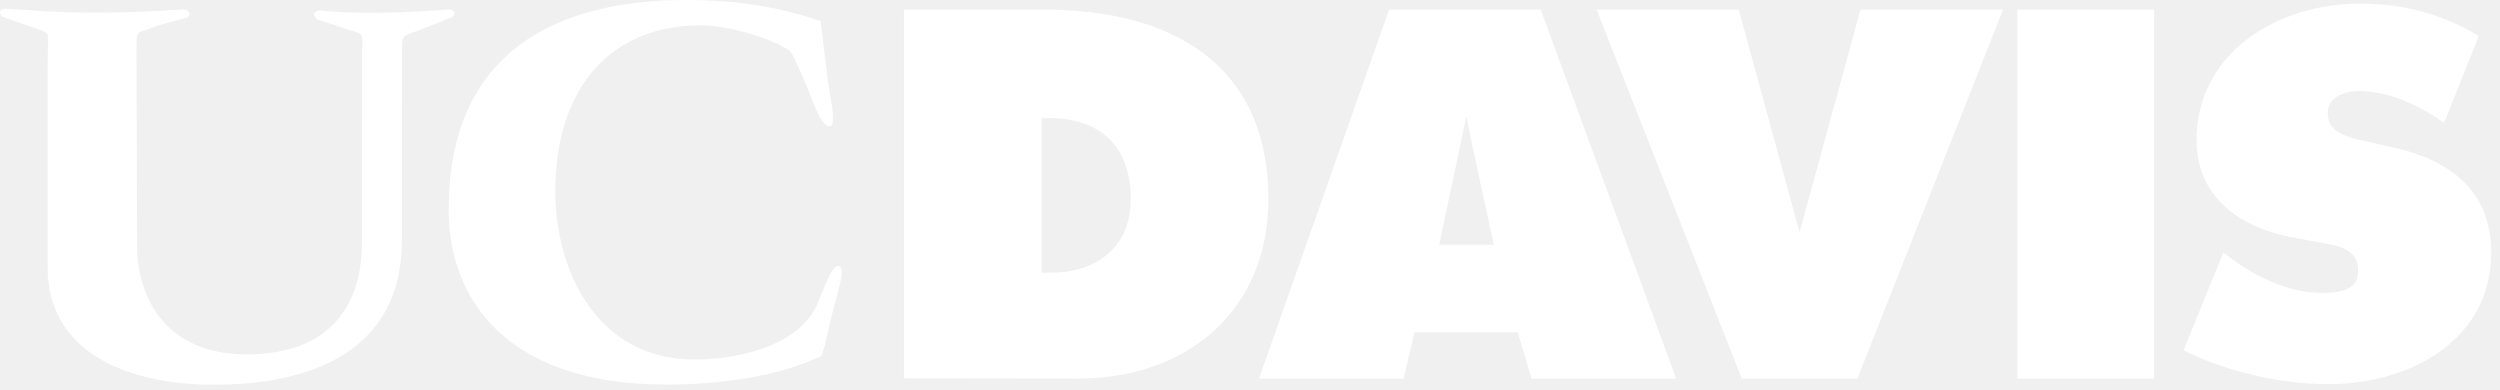
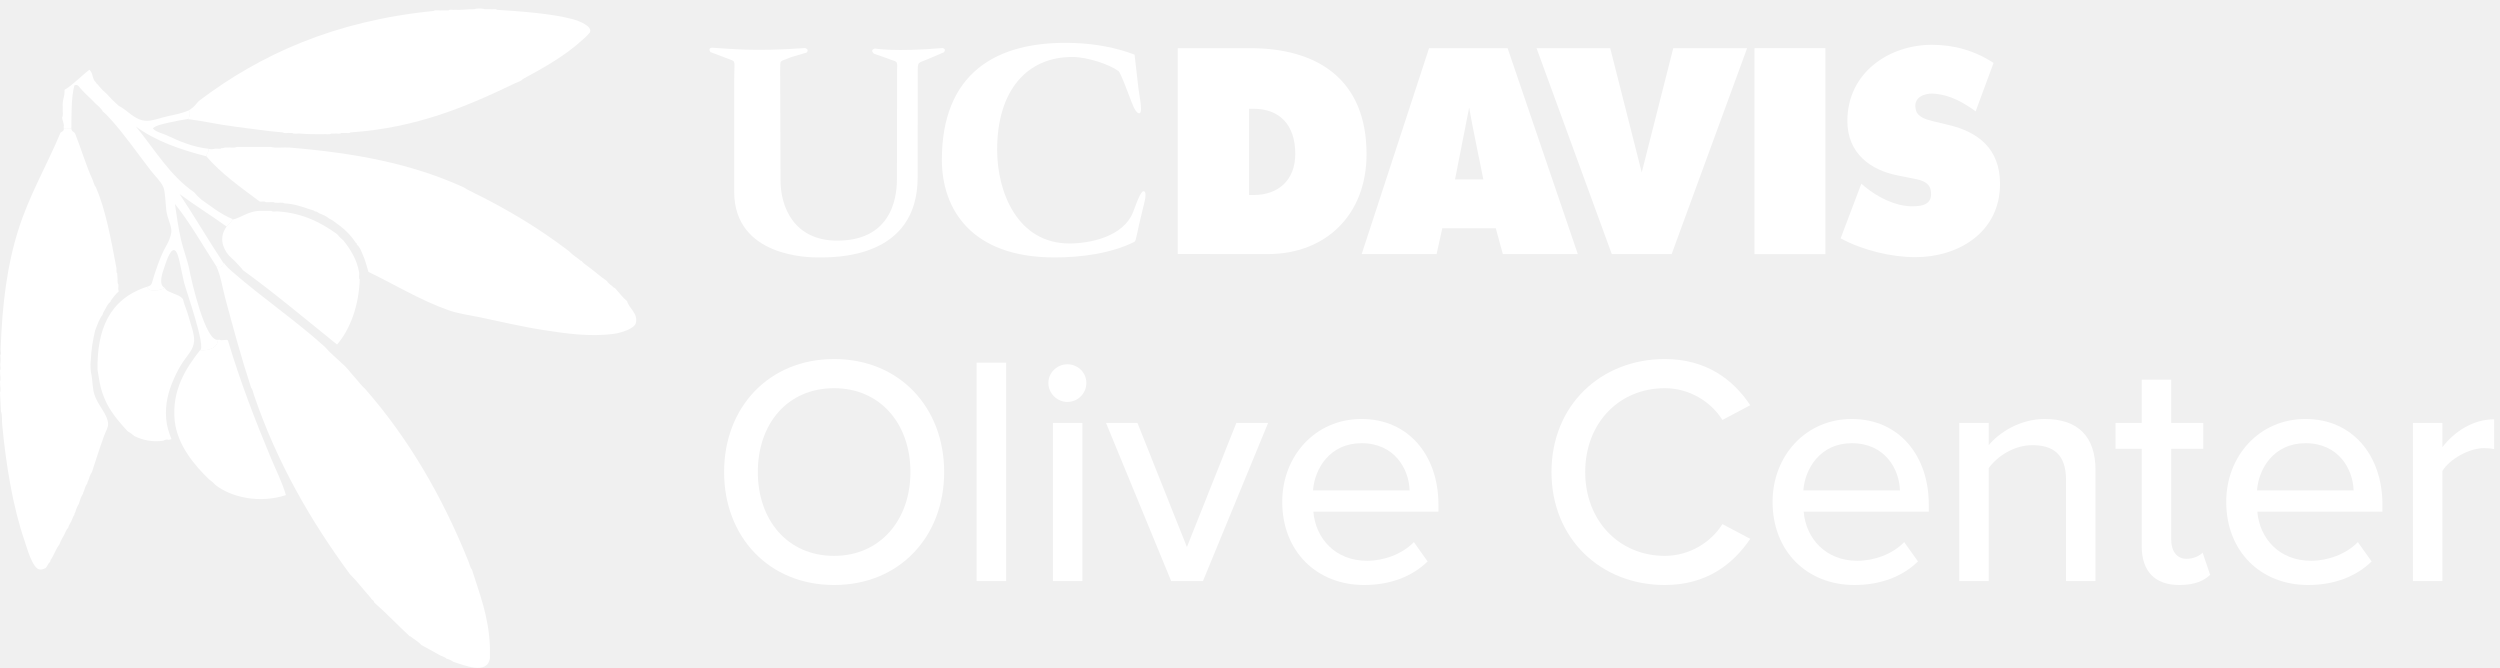
- <svg xmlns="http://www.w3.org/2000/svg" width="154px" height="24px" viewBox="0 0 154 24" version="1.1">
+ <svg xmlns="http://www.w3.org/2000/svg" width="277px" height="74px" viewBox="0 0 277 74" version="1.1">
  <defs />
  <g id="Page-1" stroke="none" stroke-width="1" fill="none" fill-rule="evenodd">
-     <g id="home" transform="translate(-105, -48)" fill-rule="nonzero" fill="#FFFFFF">
-       <g id="site_logo" transform="translate(105, 41)">
-         <g id="UCDAVIS" transform="translate(0, 7)">
-           <path d="M90.333,7.153 L90.333,7.153 C90.488,8.122 92.023,15.077 92.023,15.077 L88.654,15.077 L90.333,7.153 Z M77.553,23.323 L86.463,23.323 L87.135,20.467 L93.494,20.467 L94.343,23.323 L103.253,23.323 L94.908,0.593 L85.567,0.593 L77.553,23.323 Z" id="Shape" />
-           <path d="M55.681,0.592 L64.311,0.592 C72.148,0.592 78.133,3.93 78.133,12.282 C78.133,19.013 73.253,23.32 66.401,23.32 L55.681,23.307 L55.681,0.592 Z M64.158,16.795 L64.735,16.795 C67.563,16.795 69.656,15.222 69.656,12.256 C69.656,9.061 67.799,7.279 64.693,7.279 L64.158,7.279 L64.158,16.795 Z" id="Shape" />
-           <path d="M50.551,1.304 L51.005,5.036 C51.114,5.921 51.659,8.044 50.988,7.759 C50.565,7.582 50.218,6.622 49.874,5.766 C49.699,5.333 48.864,3.281 48.645,3.128 C47.594,2.394 44.96,1.568 43.18,1.561 C37.777,1.542 34.208,5.239 34.208,11.797 C34.208,16.5 36.635,22.149 42.812,22.149 C45.023,22.149 49.259,21.498 50.411,18.579 C50.931,17.258 51.409,16.081 51.755,16.44 C52.01,16.698 51.679,17.758 51.525,18.328 C50.798,21.036 50.756,21.856 50.528,21.963 C47.738,23.26 44.159,23.688 41.027,23.688 C31.075,23.688 27.636,18.297 27.636,12.908 C27.636,3.556 33.824,-0.317 43.421,0.02 C45.846,0.105 48.275,0.51 50.551,1.304" id="Shape" />
-           <path d="M21.153,1.719 L19.558,1.203 C19.021,0.755 19.674,0.63 19.674,0.63 C19.674,0.63 21.975,1.027 27.715,0.577 C27.715,0.577 28.218,0.668 27.873,1.045 L25.988,1.794 C24.764,2.29 24.764,2.004 24.764,3.251 L24.753,14.835 C24.753,23.893 14.824,23.69 12.891,23.69 C11.97,23.69 2.934,23.69 2.934,16.417 L2.934,4.157 C2.934,2.017 3.178,2.077 2.416,1.825 L0.109,1.021 C0.109,1.021 -0.281,0.511 0.413,0.542 C2.296,0.63 5.023,1.005 11.359,0.577 C11.359,0.577 11.915,0.702 11.551,1.079 L9.708,1.576 C8.25,2.183 8.442,1.719 8.405,3.108 L8.448,15.198 C8.448,18.163 10.09,21.832 15.193,21.832 C22.229,21.832 22.293,16.182 22.293,14.927 L22.307,2.954 C22.382,1.825 22.227,2.146 21.153,1.719" id="Shape" />
-           <path d="M134.506,21.577 L136.961,15.549 L137.393,15.887 C138.9,17.031 140.948,18.003 142.879,18.042 C144.607,18.076 145.449,17.649 145.222,16.296 C145.047,15.279 143.816,15.104 143.048,14.961 L141.356,14.648 C138.068,14.078 135.307,12.197 135.307,8.633 C135.307,3.243 140.313,0.222 145.349,0.222 C147.997,0.222 150.421,0.844 152.694,2.216 L150.559,7.562 C149.39,6.78 147.618,5.678 145.379,5.601 C144.637,5.575 142.952,5.937 143.491,7.525 C143.724,8.202 144.769,8.488 145.412,8.632 L147.317,9.06 C150.883,9.831 153.458,11.713 153.458,15.557 C153.458,20.98 148.423,23.663 143.419,23.663 C140.5,23.663 137.118,22.891 134.506,21.577" id="Shape" />
-           <rect id="Rectangle-path" x="124.269" y="0.593" width="8.426" height="22.73" />
-           <polygon id="Shape" points="114.607 0.592 123.387 0.592 114.418 23.32 107.293 23.32 98.351 0.592 107.105 0.592 110.854 14.307" />
-         </g>
+     <g id="home" transform="translate(-109, -28)" fill="#FFFFFF">
+       <g id="Group-2" transform="translate(109, 28)">
+         <path d="M215.877,13.841 L214.105,13.413 C213.502,13.265 212.528,12.98 212.317,12.306 C211.808,10.704 213.381,10.348 214.069,10.37 C216.159,10.447 217.815,11.551 218.902,12.338 L220.887,6.972 C218.771,5.596 216.511,4.965 214.045,4.965 C209.355,4.965 204.688,8.005 204.688,13.413 C204.688,16.985 207.264,18.872 210.323,19.449 L211.896,19.763 C212.617,19.906 213.764,20.084 213.928,21.108 C214.138,22.463 213.349,22.892 211.741,22.856 C209.94,22.815 208.039,21.845 206.633,20.693 L206.236,20.355 L203.942,26.408 C206.376,27.723 209.521,28.494 212.245,28.494 C216.909,28.494 221.603,25.805 221.603,20.368 C221.603,16.503 219.203,14.614 215.877,13.841" id="Fill-1" />
+         <polygon id="Fill-2" points="194.398 28.156 202.255 28.156 202.255 5.337 194.398 5.337" />
+         <polyline id="Fill-3" points="181.904 19.105 178.411 5.337 170.248 5.337 178.586 28.152 185.22 28.152 193.581 5.337 185.396 5.337 181.904 19.105" />
+         <path d="M161.217,19.878 L162.783,11.92 C162.922,12.897 164.355,19.878 164.355,19.878 L161.217,19.878 Z M158.34,5.337 L150.874,28.152 L159.174,28.152 L159.807,25.289 L165.732,25.289 L166.513,28.152 L174.821,28.152 L167.043,5.337 L158.34,5.337 Z" id="Fill-4" />
+         <path d="M138.93,21.605 L138.394,21.605 L138.394,12.053 L138.899,12.053 C141.785,12.053 143.516,13.841 143.516,17.046 C143.516,20.024 141.564,21.605 138.93,21.605 Z M138.535,5.337 L130.495,5.337 L130.495,28.144 L140.48,28.152 C146.866,28.152 151.414,23.831 151.414,17.078 C151.414,8.691 145.834,5.337 138.535,5.337 Z" id="Fill-5" />
+         <path d="M125.586,23.394 C124.51,26.327 120.559,26.978 118.502,26.978 C112.746,26.978 110.483,21.312 110.483,16.589 C110.483,10.002 113.813,6.292 118.844,6.312 C120.504,6.32 122.955,7.147 123.939,7.884 C124.142,8.038 124.922,10.097 125.081,10.528 C125.405,11.39 125.732,12.359 126.119,12.532 C126.741,12.82 126.241,10.686 126.139,9.795 L125.71,6.053 C123.595,5.252 121.332,4.855 119.074,4.767 C110.128,4.431 104.359,8.317 104.359,17.705 C104.359,23.115 107.564,28.524 116.837,28.524 C119.76,28.524 123.093,28.093 125.694,26.796 C125.902,26.687 125.938,25.864 126.624,23.145 C126.765,22.571 127.076,21.509 126.838,21.249 C126.52,20.892 126.071,22.071 125.586,23.394" id="Fill-6" />
+         <path d="M104.437,5.323 C99.09,5.778 96.941,5.377 96.941,5.377 C96.941,5.377 96.336,5.505 96.834,5.948 L98.321,6.47 C99.324,6.903 99.466,6.581 99.397,7.707 L99.382,19.73 C99.382,20.995 99.324,26.663 92.765,26.663 C88.013,26.663 86.484,22.977 86.484,20.003 L86.441,7.866 C86.479,6.47 86.296,6.939 87.658,6.328 L89.376,5.825 C89.717,5.448 89.195,5.323 89.195,5.323 C83.294,5.749 80.749,5.377 78.999,5.289 C78.351,5.252 78.713,5.77 78.713,5.77 L80.862,6.581 C81.574,6.83 81.347,6.771 81.347,8.919 L81.347,21.227 C81.347,28.524 89.763,28.524 90.62,28.524 C92.421,28.524 101.677,28.726 101.677,19.635 L101.686,8.007 C101.686,6.755 101.686,7.048 102.828,6.542 L104.583,5.792 C104.906,5.415 104.437,5.323 104.437,5.323" id="Fill-7" />
+         <path d="M92.422,43.012 C87.233,43.012 83.968,46.967 83.968,52.301 C83.968,57.599 87.233,61.59 92.422,61.59 C97.538,61.59 100.876,57.599 100.876,52.301 C100.876,46.967 97.538,43.012 92.422,43.012 Z M92.422,39.782 C99.643,39.782 104.614,45.116 104.614,52.301 C104.614,59.485 99.643,64.819 92.422,64.819 C85.201,64.819 80.23,59.485 80.23,52.301 C80.23,45.116 85.201,39.782 92.422,39.782 Z" id="Fill-8" />
+         <polygon id="Fill-9" points="108.211 64.384 111.478 64.384 111.478 40.182 108.211 40.182" />
+         <path d="M116.668,64.383 L119.933,64.383 L119.933,46.858 L116.668,46.858 L116.668,64.383 Z M116.159,42.432 C116.159,41.27 117.139,40.363 118.264,40.363 C119.425,40.363 120.368,41.27 120.368,42.432 C120.368,43.593 119.425,44.536 118.264,44.536 C117.139,44.536 116.159,43.593 116.159,42.432 Z" id="Fill-10" />
+         <polyline id="Fill-11" points="122.546 46.858 126.03 46.858 131.509 60.61 136.988 46.858 140.508 46.858 133.287 64.384 129.767 64.384 122.546 46.858" />
+         <path d="M145.482,54.333 L156.187,54.333 C156.114,52.011 154.554,49.107 150.853,49.107 C147.333,49.107 145.664,51.938 145.482,54.333 Z M150.853,46.423 C156.114,46.423 159.379,50.523 159.379,55.893 L159.379,56.691 L145.519,56.691 C145.772,59.667 147.95,62.135 151.469,62.135 C153.32,62.135 155.352,61.408 156.658,60.066 L158.182,62.207 C156.44,63.912 153.973,64.819 151.143,64.819 C145.917,64.819 142.071,61.118 142.071,55.602 C142.071,50.523 145.736,46.423 150.853,46.423 Z" id="Fill-12" />
+         <path d="M171.904,52.301 C171.904,44.862 177.418,39.782 184.459,39.782 C189.067,39.782 192.042,42.068 193.929,44.898 L190.844,46.531 C189.575,44.5 187.179,43.012 184.459,43.012 C179.415,43.012 175.641,46.858 175.641,52.301 C175.641,57.707 179.415,61.59 184.459,61.59 C187.179,61.59 189.575,60.102 190.844,58.07 L193.929,59.703 C192.005,62.533 189.067,64.819 184.459,64.819 C177.418,64.819 171.904,59.739 171.904,52.301" id="Fill-13" />
+         <path d="M199.811,54.333 L210.515,54.333 C210.443,52.011 208.882,49.107 205.181,49.107 C201.662,49.107 199.993,51.938 199.811,54.333 Z M205.181,46.423 C210.443,46.423 213.709,50.523 213.709,55.893 L213.709,56.691 L199.847,56.691 C200.101,59.667 202.279,62.135 205.798,62.135 C207.649,62.135 209.681,61.408 210.987,60.066 L212.511,62.207 C210.769,63.912 208.302,64.819 205.472,64.819 C200.247,64.819 196.401,61.118 196.401,55.602 C196.401,50.523 200.065,46.423 205.181,46.423 Z" id="Fill-14" />
+         <path d="M228.916,53.172 C228.916,50.268 227.428,49.325 225.178,49.325 C223.146,49.325 221.295,50.559 220.352,51.865 L220.352,64.384 L217.086,64.384 L217.086,46.858 L220.352,46.858 L220.352,49.325 C221.513,47.91 223.835,46.423 226.557,46.423 C230.258,46.423 232.181,48.382 232.181,52.083 L232.181,64.384 L228.916,64.384 L228.916,53.172" id="Fill-15" />
+         <path d="M237.301,60.502 L237.301,49.725 L234.399,49.725 L234.399,46.858 L237.301,46.858 L237.301,42.068 L240.567,42.068 L240.567,46.858 L244.123,46.858 L244.123,49.725 L240.567,49.725 L240.567,59.775 C240.567,61.01 241.148,61.917 242.272,61.917 C243.035,61.917 243.724,61.59 244.05,61.227 L244.885,63.694 C244.196,64.348 243.179,64.819 241.474,64.819 C238.716,64.819 237.301,63.259 237.301,60.502" id="Fill-16" />
+         <path d="M250.076,54.333 L260.78,54.333 C260.708,52.011 259.147,49.107 255.446,49.107 C251.926,49.107 250.257,51.938 250.076,54.333 Z M255.446,46.423 C260.708,46.423 263.973,50.523 263.973,55.893 L263.973,56.691 L250.112,56.691 C250.367,59.667 252.543,62.135 256.063,62.135 C257.914,62.135 259.946,61.408 261.251,60.066 L262.776,62.207 C261.034,63.912 258.567,64.819 255.737,64.819 C250.511,64.819 246.666,61.118 246.666,55.602 C246.666,50.523 250.33,46.423 255.446,46.423 Z" id="Fill-17" />
+         <path d="M267.351,46.858 L270.617,46.858 L270.617,49.543 C271.96,47.802 274.028,46.459 276.35,46.459 L276.35,49.761 C276.024,49.688 275.661,49.652 275.225,49.652 C273.592,49.652 271.379,50.886 270.617,52.192 L270.617,64.384 L267.351,64.384 L267.351,46.858" id="Fill-18" />
+         <path d="M24.727,29.097 C24.85,29.632 24.222,29.716 23.954,29.484 C24.465,30.538 24.613,31.742 24.92,32.896 C25.793,36.176 26.759,39.717 27.817,42.941 C27.999,43.146 28.039,43.492 28.141,43.778 C30.725,51.346 34.463,57.758 38.764,63.61 C39.597,64.431 40.299,65.38 41.083,66.249 C41.164,66.469 41.439,66.494 41.468,66.765 C42.831,67.957 44.068,69.274 45.397,70.499 L45.46,70.499 C45.861,70.829 46.346,71.074 46.684,71.466 C47.315,71.801 47.925,72.155 48.552,72.496 C48.84,72.701 49.282,72.753 49.517,73.011 L49.581,73.011 C49.832,73.082 50.047,73.19 50.226,73.332 C51.422,73.68 53.95,74.833 54.282,72.947 L54.282,71.659 C54.153,68.268 53.124,65.777 52.287,63.094 C52.082,62.87 52.027,62.495 51.9,62.193 C48.979,54.919 45.2,48.502 40.439,43.069 C39.993,42.699 39.676,42.201 39.278,41.781 C38.824,41.292 38.453,40.72 37.927,40.3 C37.285,39.677 36.577,39.118 35.996,38.434 C32.725,35.48 29.011,32.969 25.693,30.063 C25.409,29.832 25.15,29.575 24.92,29.29 C24.885,29.197 24.82,29.134 24.727,29.097" id="Fill-20" />
+         <path d="M7.07,14.225 C7.104,14.52 6.877,14.582 6.708,14.695 C5.226,18.253 3.272,21.558 2.038,25.444 C0.799,29.346 0.246,33.649 0.073,38.634 C0.044,38.853 0.187,39.228 0.045,39.346 C0.073,39.698 0.088,40.037 0.03,40.312 C0.001,40.532 0.144,40.906 0.002,41.023 C0.007,41.109 0.011,41.194 0.016,41.28 C-0.01,41.584 0.139,42.046 0.001,42.248 C0.004,42.312 0.007,42.377 0.011,42.441 C-0.014,42.765 0.138,43.25 0,43.473 C0.002,43.538 0.006,43.602 0.01,43.666 C0.038,44.202 0.065,44.738 0.093,45.274 C0.098,45.381 0.103,45.488 0.109,45.595 C0.278,45.975 0.186,46.643 0.253,47.136 C0.651,51.41 1.419,56.138 2.714,59.903 C2.974,60.657 3.609,63.062 4.428,63.103 C4.704,63.118 4.831,63.03 5.063,62.942 C5.247,62.741 5.314,62.432 5.545,62.273 C5.566,62.006 5.75,61.885 5.836,61.677 C6.079,61.201 6.291,60.697 6.604,60.284 C6.719,59.878 6.956,59.58 7.128,59.226 C7.257,58.974 7.343,58.682 7.543,58.496 C7.629,58.226 7.762,57.999 7.893,57.768 C8.017,57.533 8.078,57.242 8.241,57.04 C8.223,56.881 8.332,56.835 8.354,56.712 C8.45,56.37 8.585,56.063 8.757,55.788 C8.734,55.686 8.812,55.674 8.812,55.593 C8.909,55.251 9.042,54.943 9.215,54.668 C9.198,54.51 9.307,54.465 9.328,54.342 C9.406,54.042 9.52,53.779 9.674,53.55 C9.68,53.351 9.798,53.253 9.844,53.089 C9.92,52.791 10.036,52.528 10.19,52.297 C10.629,50.966 11.03,49.671 11.531,48.295 C11.697,47.842 11.992,47.376 11.98,46.983 C11.945,45.899 10.825,44.907 10.457,43.708 C10.256,43.057 10.274,42.45 10.159,41.662 C10.028,41.216 9.982,40.318 10.066,39.86 C10.115,38.679 10.303,37.622 10.543,36.613 C10.78,36.009 10.977,35.369 11.357,34.894 C11.413,34.597 11.593,34.412 11.707,34.167 C11.85,33.887 12,33.615 12.249,33.431 C12.248,33.408 12.247,33.387 12.246,33.366 C12.516,32.975 12.798,32.597 13.157,32.288 C13.04,31.998 13.153,31.872 13.117,31.516 C12.962,31.372 13.065,30.939 13.011,30.683 C13.003,30.555 12.997,30.426 12.991,30.298 C12.839,30.215 12.943,29.851 12.893,29.657 C12.295,26.514 11.734,23.329 10.629,20.747 C10.438,20.552 10.38,20.207 10.265,19.928 C9.523,18.325 8.998,16.484 8.325,14.805 C8.212,14.591 7.92,14.573 7.909,14.246 C7.625,14.245 7.407,14.17 7.07,14.225" id="Fill-21" />
+         <path d="M24.344,37.64 C24.28,37.643 24.214,37.648 24.151,37.652 C24.114,38.566 23.08,38.872 22.159,38.808 C20.605,40.785 19.015,43.245 19.356,46.597 C19.639,49.368 21.655,51.666 23.185,53.13 C23.438,53.303 23.666,53.503 23.869,53.734 C25.625,55.108 28.759,55.82 31.68,54.856 C31.268,53.442 30.588,52.108 30.001,50.704 C28.316,46.674 26.608,42.265 25.252,37.712 C25.071,37.549 24.52,37.807 24.344,37.64" id="Fill-23" />
+         <path d="M30.007,16.283 L26.208,16.283 C25.971,16.433 25.458,16.306 25.113,16.349 C24.849,16.297 24.784,16.446 24.534,16.413 C24.424,16.559 24.042,16.436 23.825,16.476 C23.56,16.55 23.319,16.55 23.053,16.476 C23.282,16.622 22.896,17.03 22.86,17.313 C24.541,19.281 26.698,20.774 28.784,22.336 C28.98,22.376 29.338,22.253 29.427,22.4 L29.62,22.4 C29.879,22.442 30.305,22.317 30.458,22.465 L30.587,22.465 C30.866,22.506 31.315,22.381 31.487,22.529 C32.567,22.588 33.415,22.877 34.257,23.173 C34.48,23.25 34.757,23.274 34.901,23.431 C35.144,23.402 35.203,23.557 35.352,23.623 C35.747,23.787 36.159,23.933 36.447,24.204 C36.897,24.396 37.216,24.722 37.605,24.976 C38.278,25.484 38.867,26.075 39.344,26.779 C39.364,26.931 39.567,26.899 39.537,27.101 C39.86,27.357 40.017,27.781 40.181,28.196 C40.46,28.774 40.625,29.47 40.824,30.127 C43.356,31.323 46.54,33.261 49.676,34.366 C50.753,34.747 51.908,34.895 53.128,35.146 C55.383,35.61 57.72,36.181 60.169,36.562 C62.657,36.951 65.362,37.349 68.038,36.986 C68.798,36.885 70.308,36.415 70.455,35.784 C70.706,34.704 69.689,34.18 69.488,33.375 C68.962,32.947 68.57,32.381 68.108,31.888 L68.038,31.888 C67.767,31.623 67.42,31.436 67.211,31.109 C66.525,30.656 65.938,30.101 65.277,29.622 C65.01,29.376 64.651,29.226 64.449,28.913 L64.38,28.913 C63.953,28.548 63.446,28.266 63.068,27.851 C59.866,25.4 56.359,23.262 52.575,21.407 C52.193,21.186 51.747,21.029 51.402,20.768 C45.574,18.11 39.32,16.951 32.067,16.349 C31.401,16.305 30.566,16.433 30.007,16.283" id="Fill-24" />
+         <path d="M16.278,31.776 C16.563,32.419 17.597,32.22 18.257,31.908 C18.345,32.083 18.486,32.184 18.639,32.268 C18.877,32.361 19.086,32.468 19.344,32.573 C19.639,32.693 20.031,32.804 20.274,33.153 C20.439,33.885 20.727,34.392 20.909,35.12 C21.107,35.905 21.544,36.952 21.509,37.76 C21.467,38.733 20.755,39.36 20.25,40.131 C19.856,40.732 19.534,41.36 19.244,42.019 C18.622,43.434 18.291,44.807 18.409,46.364 C18.47,47.186 18.707,47.925 18.998,48.65 C18.946,48.67 18.899,48.688 18.865,48.697 C18.677,48.751 18.589,48.734 18.526,48.688 C18.358,48.717 18.208,48.758 18.103,48.833 C16.78,49.011 15.779,48.74 14.886,48.318 C14.662,48.11 14.416,47.934 14.146,47.787 C12.819,46.331 11.494,44.871 11.015,42.233 C10.946,41.809 10.876,41.387 10.805,40.963 C10.743,36.548 12.086,33.139 16.278,31.776" id="Fill-25" />
+         <path d="M20.928,12.226 C21.067,12.108 21.245,12.029 21.379,11.905 C21.614,11.689 21.81,11.434 22.023,11.196 C28.841,6.017 37.122,2.299 48.037,1.215 C48.252,1.067 48.743,1.193 49.066,1.151 L49.71,1.151 C49.799,1.005 50.159,1.127 50.354,1.087 C51.156,1.136 51.77,0.999 52.544,1.022 C52.782,0.916 53.464,0.916 53.702,1.022 L54.411,1.022 C54.607,1.063 54.966,0.941 55.055,1.087 C57.653,1.255 61.027,1.484 63.426,2.117 C64.105,2.296 65.702,2.901 65.357,3.599 C65.127,3.883 64.869,4.14 64.585,4.372 C62.682,6.139 60.331,7.458 57.952,8.749 C57.75,8.976 57.426,9.082 57.116,9.201 C51.768,11.773 46.235,14.161 38.828,14.673 C38.697,14.821 38.294,14.697 38.056,14.738 L37.798,14.738 C37.667,14.886 37.263,14.761 37.025,14.802 L36.703,14.802 C36.53,14.951 36.083,14.826 35.803,14.867 C34.936,14.874 34.075,14.877 33.291,14.802 C33.011,14.761 32.564,14.886 32.389,14.738 L32.131,14.738 C31.893,14.697 31.49,14.821 31.36,14.673 C29.515,14.533 27.764,14.242 26.015,14.029 C24.239,13.814 22.559,13.408 20.799,13.192 C21.016,13.061 21.128,12.434 20.928,12.226" id="Fill-27" />
+         <path d="M15.069,14.03 C17.199,15.59 19.91,16.573 22.86,17.314 C22.896,17.031 23.282,16.622 23.053,16.476 C21.339,16.289 19.807,15.62 18.481,14.996 C17.947,14.744 17.325,14.662 16.936,14.223 C17.303,13.865 18.128,13.723 18.739,13.579 C19.417,13.418 20.118,13.287 20.799,13.193 C21.015,13.061 21.129,12.433 20.928,12.227 C20.235,12.533 19.45,12.694 18.61,12.87 C17.828,13.034 16.956,13.404 16.227,13.386 C14.921,13.353 14.126,12.193 13.137,11.711 C12.659,11.288 12.209,10.837 11.784,10.36 C11.479,10.107 11.199,9.829 10.948,9.523 C10.881,9.353 10.692,9.305 10.625,9.136 C10.151,8.672 10.379,8.195 9.909,7.73 C9.272,8.175 7.92,9.549 7.151,9.949 C7.177,10.896 6.874,10.937 6.956,11.969 C6.913,12.292 7.04,12.783 6.891,12.999 C6.88,13.332 7.152,13.788 7.06,14.032 C7.064,14.096 7.067,14.16 7.069,14.225 C7.406,14.169 7.625,14.244 7.909,14.247 C7.909,14.225 7.908,14.204 7.906,14.183 C7.931,12.769 7.88,10.814 8.243,9.458 C8.65,9.245 8.859,9.785 9.08,9.973 C9.544,10.495 10.095,10.933 10.561,11.453 C10.845,11.685 11.103,11.942 11.334,12.227 L11.334,12.291 C11.683,12.585 12.005,12.909 12.299,13.257 C13.751,14.848 15.13,16.861 16.678,18.858 C17.159,19.48 17.859,20.146 18.095,20.726 C18.309,21.255 18.325,22.347 18.417,23.238 C18.517,24.213 19.078,25.092 18.979,25.758 C18.913,26.201 18.712,26.731 18.473,27.137 C17.753,28.355 17.144,30.258 16.85,31.29 C16.783,31.527 16.687,31.682 16.277,31.776 C16.563,32.42 17.598,32.22 18.256,31.908 C17.524,31.525 17.955,30.338 18.285,29.38 C18.502,28.75 18.989,27.326 19.45,27.802 C19.834,28.197 20.005,29.677 20.397,31.318 C20.569,32.035 22.886,38.577 22.158,38.809 C22.158,38.83 22.169,38.795 22.17,38.816 C23.091,38.874 24.125,38.56 24.155,37.646 C22.753,37.898 21.208,31.094 20.992,29.934 C20.813,28.967 20.276,27.533 20.068,26.626 C19.78,25.366 19.553,23.808 19.382,22.594 C21.081,24.714 22.45,27.168 23.955,29.484 C24.221,29.717 24.85,29.632 24.728,29.097 C23.084,26.599 21.552,23.987 19.898,21.499 C21.584,22.754 23.406,23.872 25.113,25.105 C25.322,24.841 25.607,24.653 25.757,24.332 L25.757,24.267 C24.444,23.735 23.441,22.893 22.345,22.143 C22.04,21.891 21.76,21.612 21.507,21.306 C18.803,19.438 17.129,16.541 15.069,14.03" id="Fill-29" />
+         <path d="M30.071,23.366 L29.042,23.366 C27.586,23.289 26.738,24.148 25.757,24.332 C25.607,24.654 25.322,24.842 25.113,25.104 C24.284,26.207 24.596,27.417 25.372,28.324 C25.806,28.706 26.213,29.113 26.595,29.548 C26.709,29.668 26.824,29.789 26.916,29.934 C30.524,32.551 33.896,35.405 37.348,38.177 C38.828,36.448 39.756,33.859 39.859,30.964 C39.711,30.833 39.835,30.43 39.794,30.192 C39.529,28.697 38.826,27.641 38.055,26.65 C37.794,26.441 37.557,26.205 37.348,25.941 C35.595,24.69 33.649,23.632 30.844,23.43 C30.606,23.39 30.203,23.514 30.071,23.366" id="Fill-30" />
      </g>
    </g>
  </g>
</svg>
